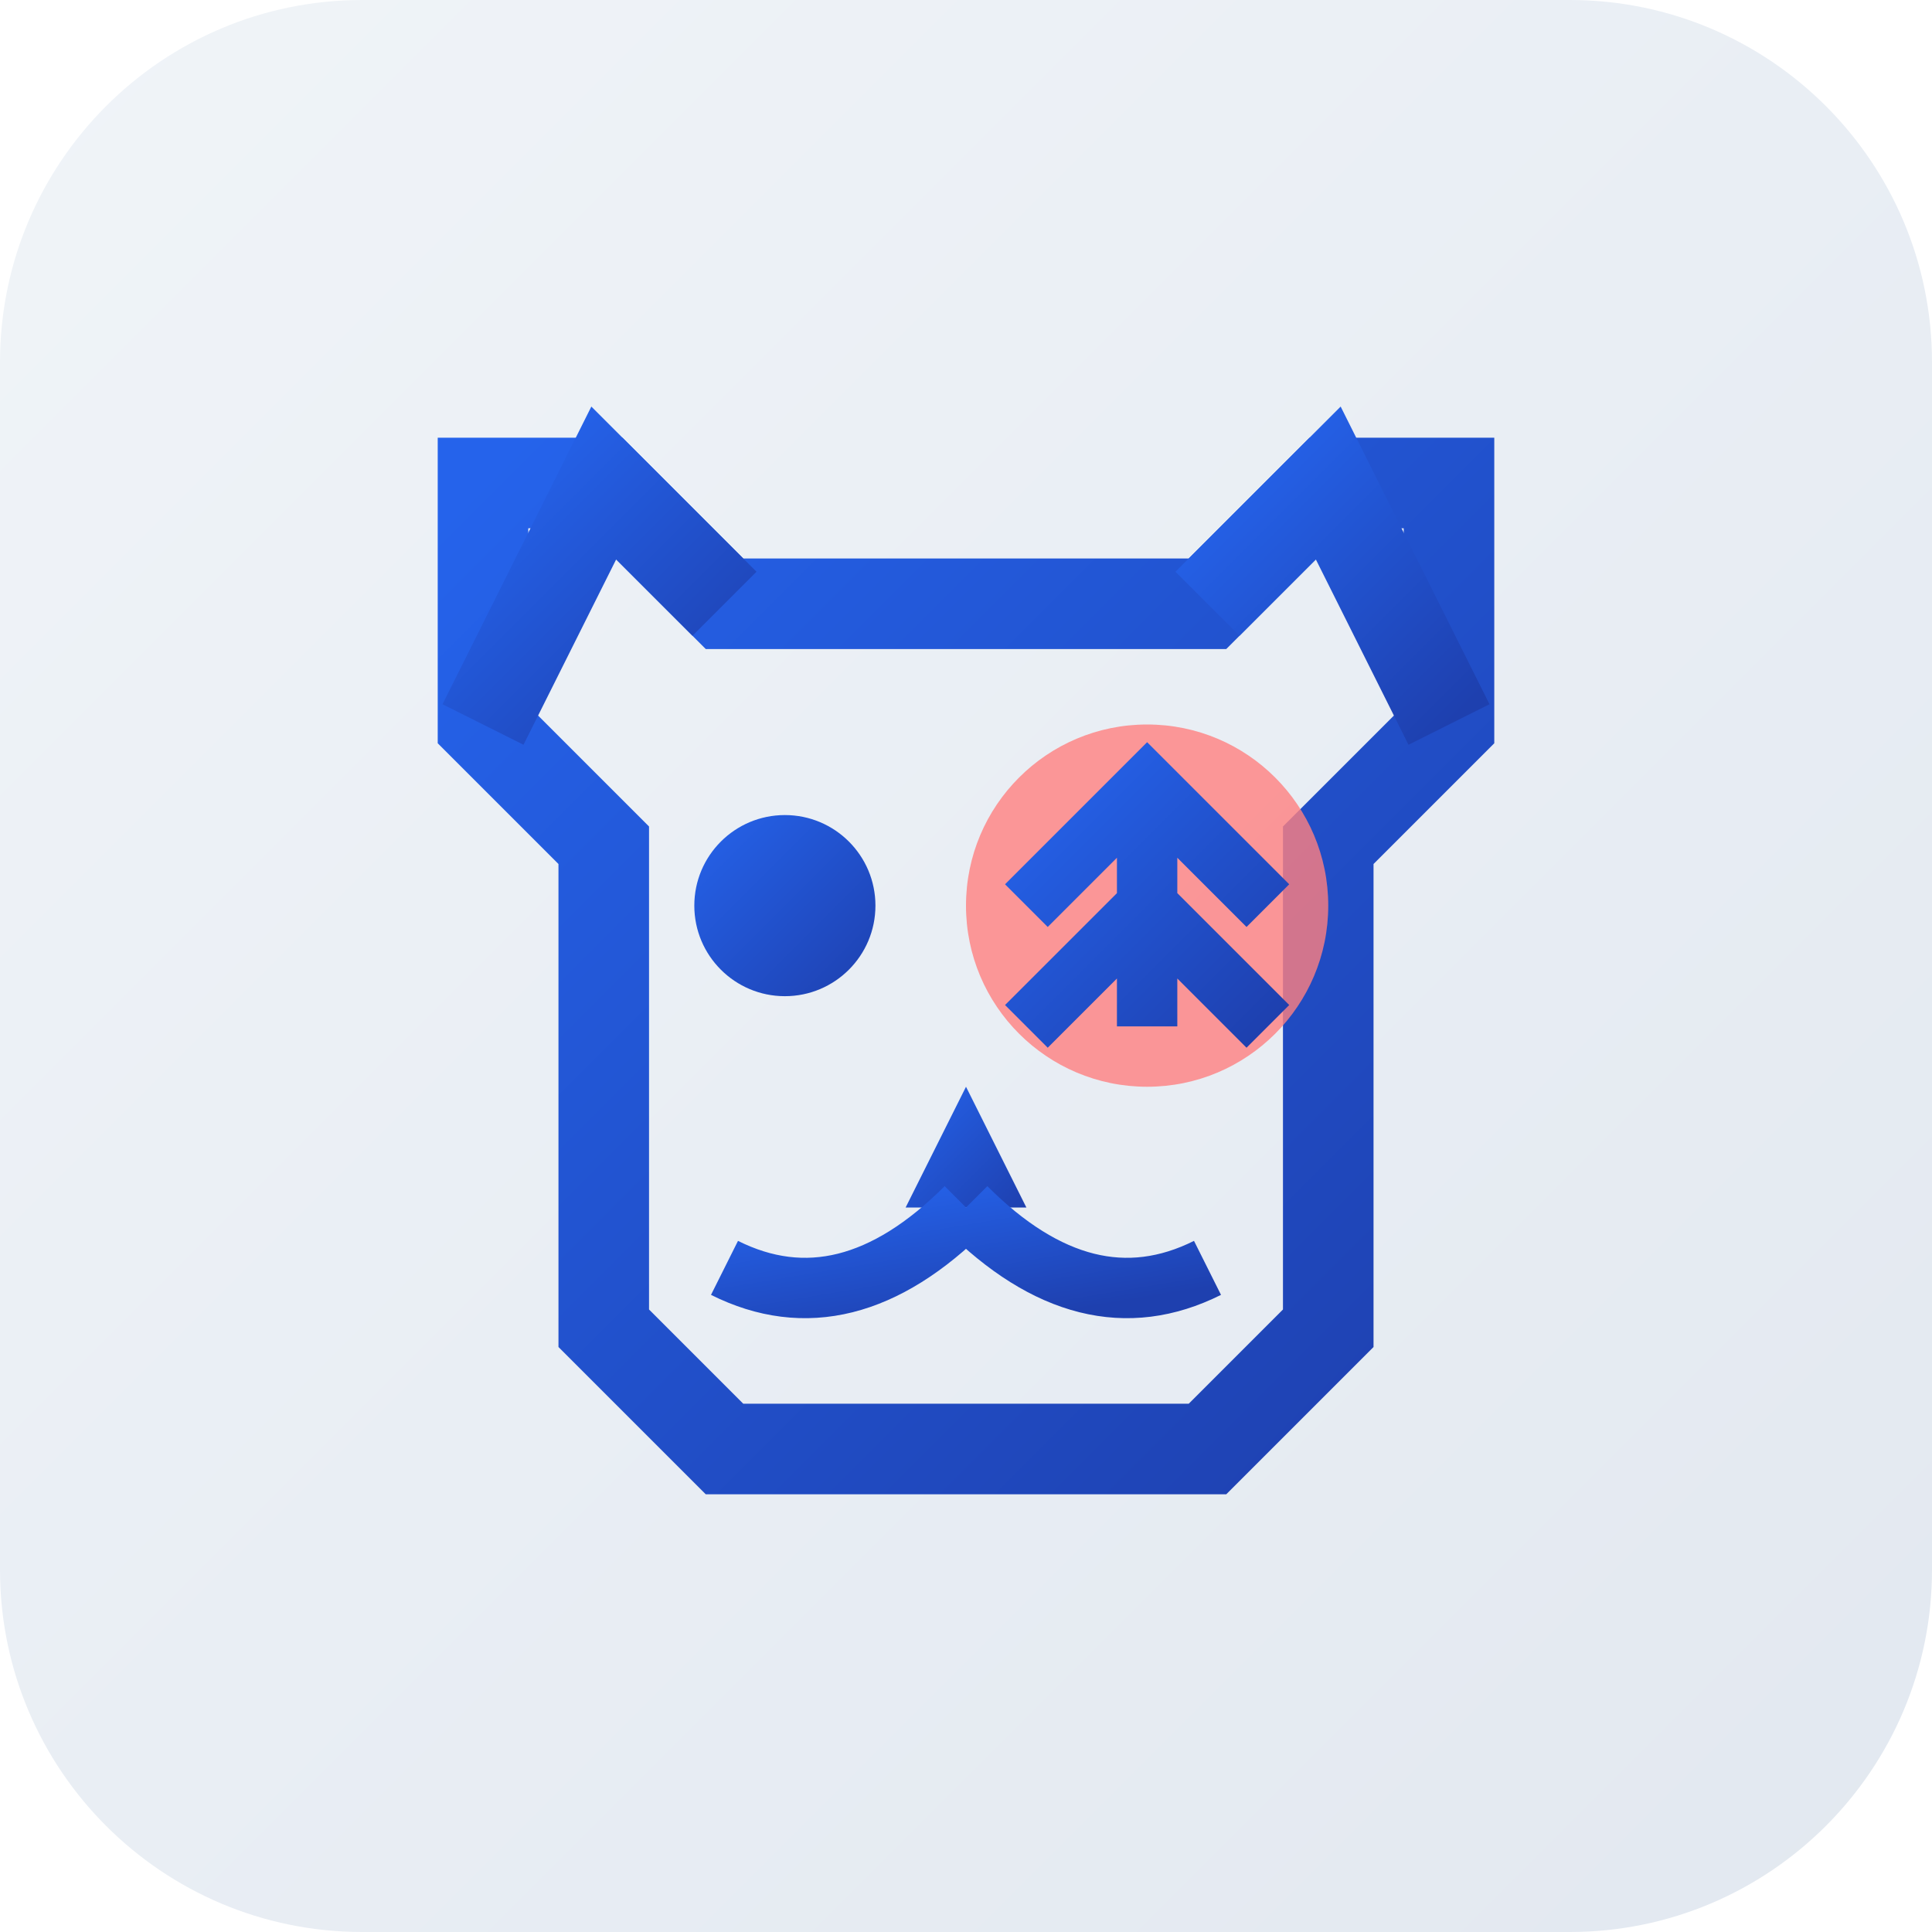
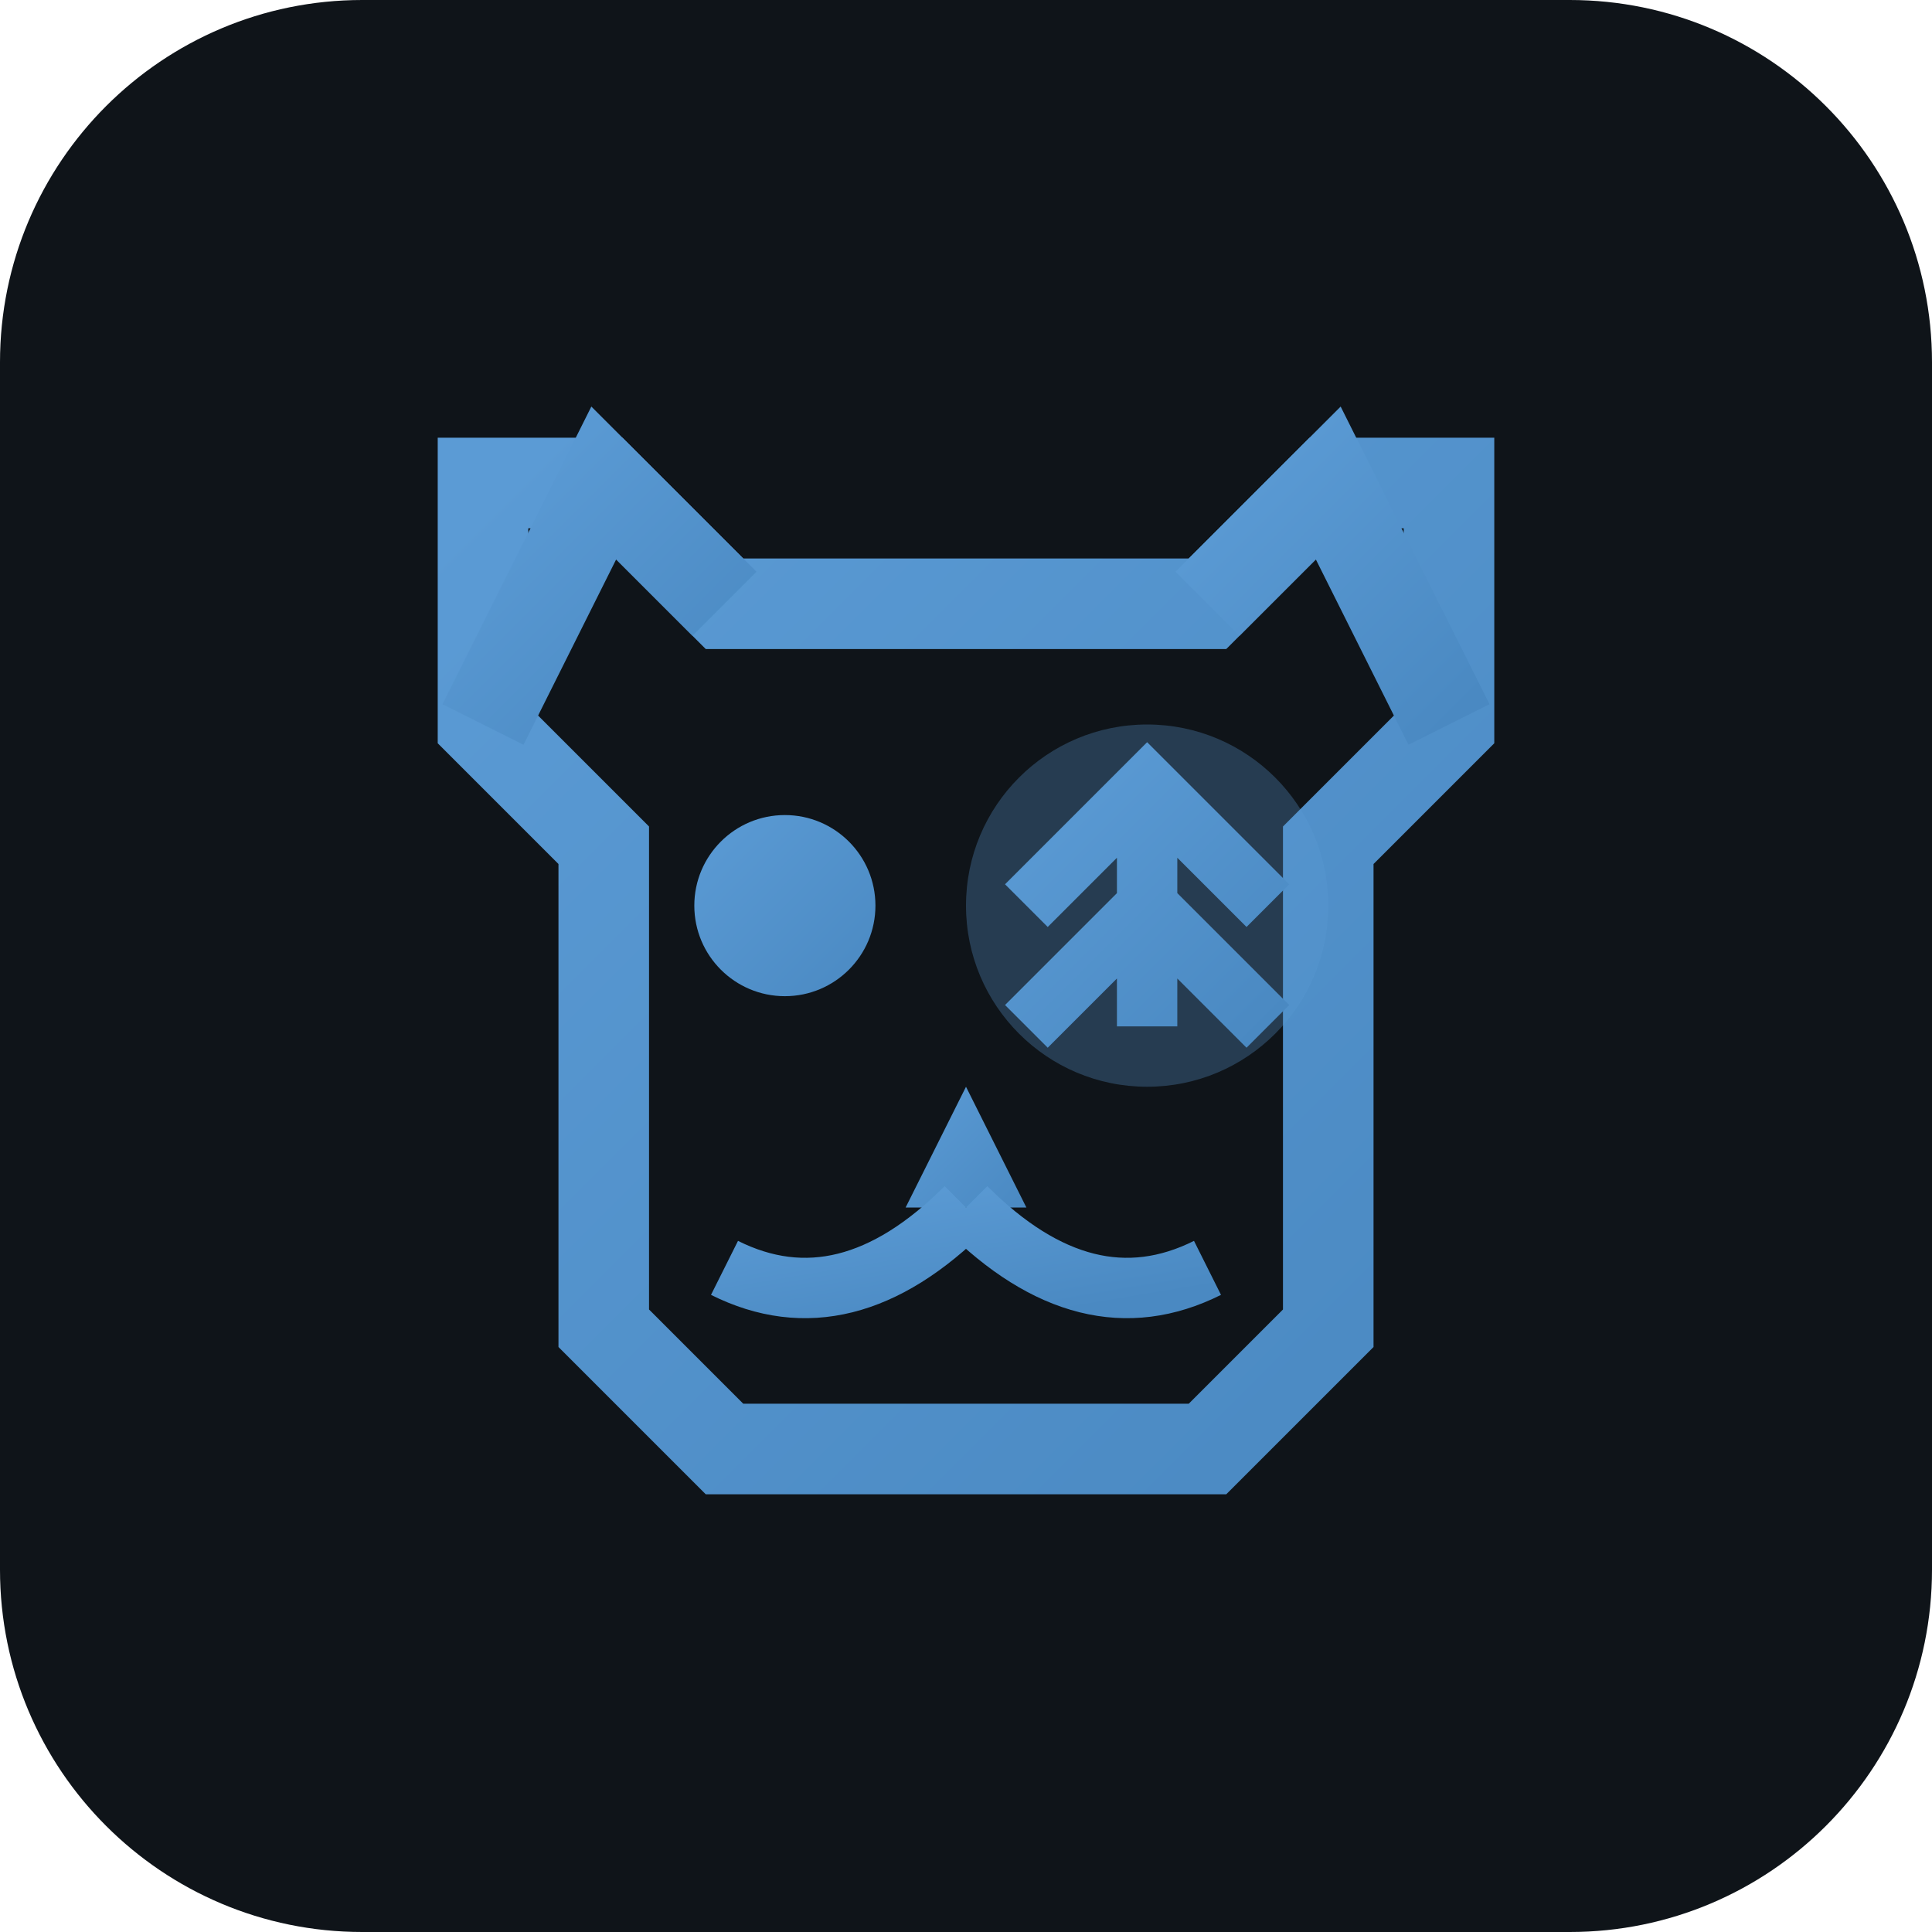
<svg xmlns="http://www.w3.org/2000/svg" viewBox="0 0 32 32" width="32" height="32">
  <defs>
-     <linearGradient id="bgGrad" x1="0%" y1="0%" x2="100%" y2="100%">
-       <stop offset="0%" style="stop-color:#f0f4f8;stop-opacity:1" />
-       <stop offset="100%" style="stop-color:#e2e8f0;stop-opacity:1" />
-     </linearGradient>
    <linearGradient id="catGrad" x1="0%" y1="0%" x2="100%" y2="100%">
-       <stop offset="0%" style="stop-color:#2563eb;stop-opacity:1" />
-       <stop offset="100%" style="stop-color:#1e40af;stop-opacity:1" />
+       <stop offset="0%" style="stop-color:#5B9BD5;stop-opacity:1" />
+       <stop offset="100%" style="stop-color:#4A89C2;stop-opacity:1" />
    </linearGradient>
  </defs>
-   <rect width="32" height="32" rx="6" fill="url(#bgGrad)" />
+   <rect width="32" height="32" rx="6" fill="#0F1419" />
  <path d="M8 12 L8 8 L10 8 L12 10 L20 10 L22 8 L24 8 L24 12 L22 14 L22 22 L20 24 L12 24 L10 22 L10 14 Z" fill="none" stroke="url(#catGrad)" stroke-width="1.5" />
  <path d="M8 12 L10 8 L12 10" fill="none" stroke="url(#catGrad)" stroke-width="1.5" />
  <path d="M20 10 L22 8 L24 12" fill="none" stroke="url(#catGrad)" stroke-width="1.5" />
  <circle cx="13" cy="15" r="1.5" fill="url(#catGrad)" />
-   <circle cx="19" cy="15" r="3" fill="#ff7f7f" opacity="0.8" />
+   <circle cx="19" cy="15" r="3" fill="#5B9BD5" opacity="0.3" />
  <path d="M19 13 L19 17 M17 15 L19 13 L21 15 M17 17 L19 15 L21 17" stroke="url(#catGrad)" stroke-width="1" fill="none" />
  <path d="M16 18 L15 20 L17 20 Z" fill="url(#catGrad)" />
  <path d="M16 20 Q14 22 12 21 M16 20 Q18 22 20 21" fill="none" stroke="url(#catGrad)" stroke-width="1" />
</svg>
